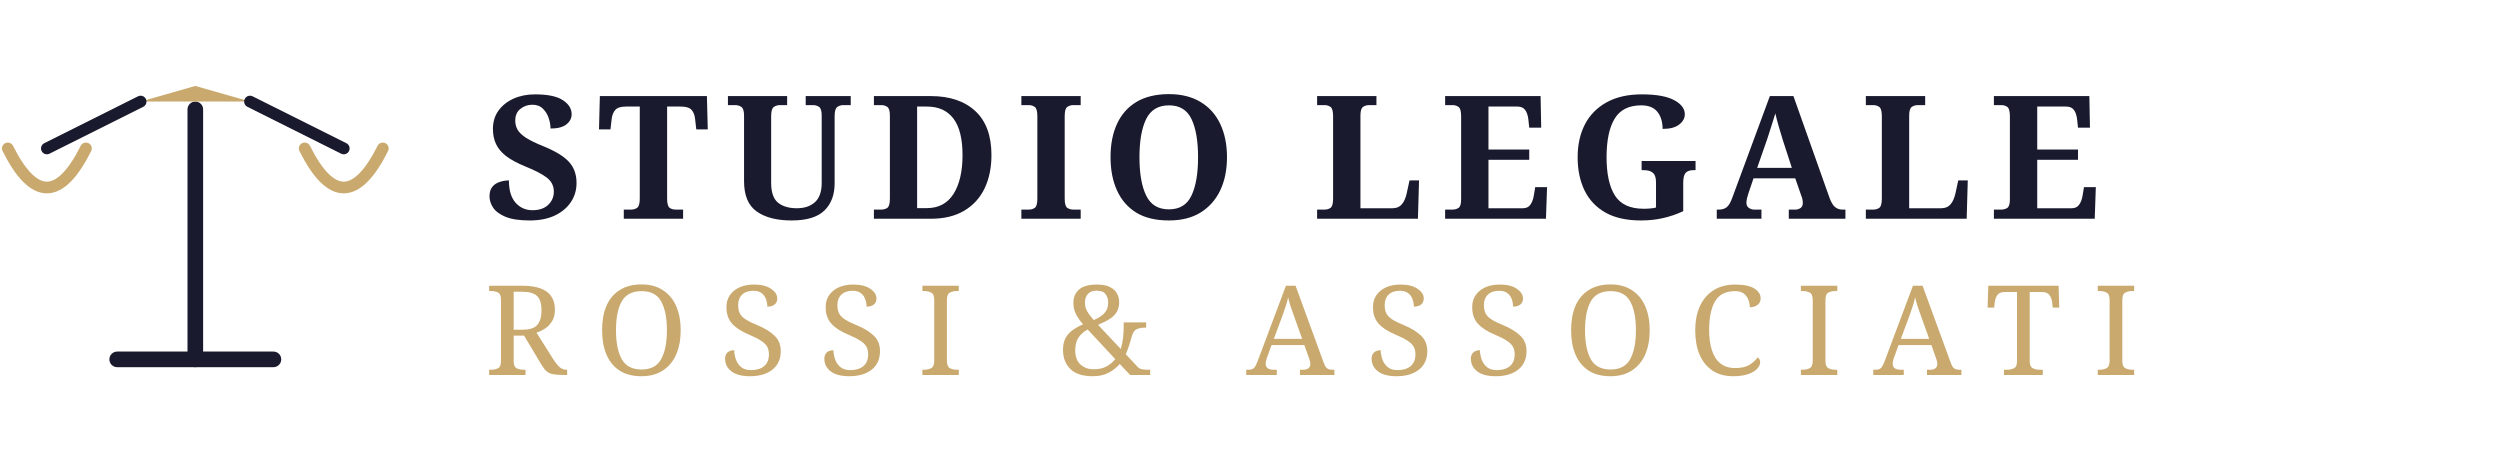
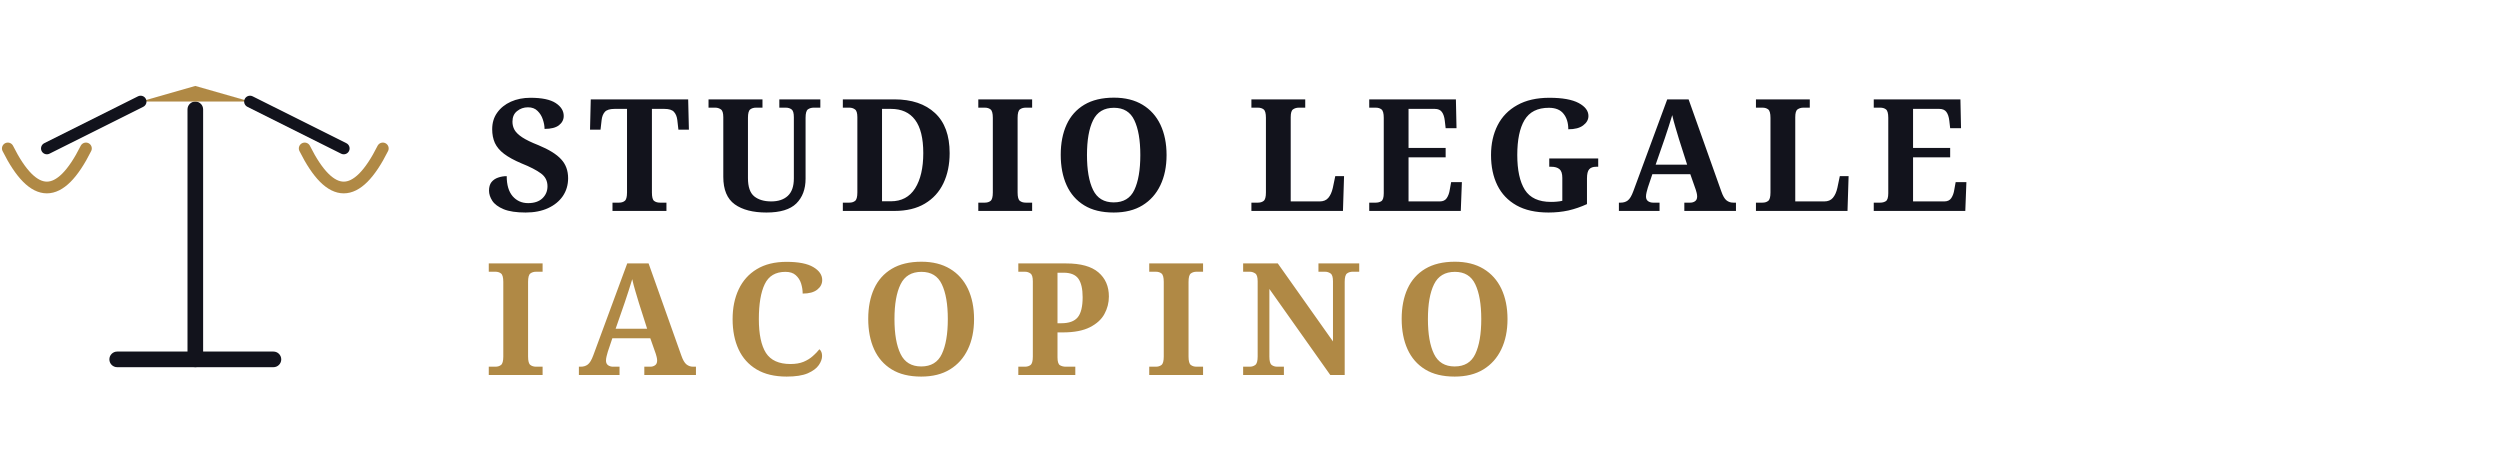
<svg xmlns="http://www.w3.org/2000/svg" viewBox="0 0 320 60" fill="none">
  <g transform="translate(0, 5)">
-     <rect x="24" y="8" width="2" height="34" rx="1" fill="#1a1a2e" />
-     <rect x="14" y="40" width="22" height="2" rx="1" fill="#1a1a2e" />
-     <polygon points="25,6 18,8 32,8" fill="#c9a96e" />
-     <line x1="18" y1="8" x2="6" y2="14" stroke="#1a1a2e" stroke-width="1.5" stroke-linecap="round" />
-     <line x1="32" y1="8" x2="44" y2="14" stroke="#1a1a2e" stroke-width="1.5" stroke-linecap="round" />
-     <path d="M1 14 Q6 24 11 14" stroke="#c9a96e" stroke-width="1.5" fill="none" stroke-linecap="round" />
-     <path d="M39 14 Q44 24 49 14" stroke="#c9a96e" stroke-width="1.5" fill="none" stroke-linecap="round" />
+     <rect x="24" y="8" width="2" height="34" rx="1" fill="#12131c" />
+     <rect x="14" y="40" width="22" height="2" rx="1" fill="#12131c" />
+     <polygon points="25,6 18,8 32,8" fill="#b08945" />
+     <line x1="18" y1="8" x2="6" y2="14" stroke="#12131c" stroke-width="1.5" stroke-linecap="round" />
+     <line x1="32" y1="8" x2="44" y2="14" stroke="#12131c" stroke-width="1.5" stroke-linecap="round" />
+     <path d="M1 14 Q6 24 11 14" stroke="#b08945" stroke-width="1.5" fill="none" stroke-linecap="round" />
+     <path d="M39 14 Q44 24 49 14" stroke="#b08945" stroke-width="1.5" fill="none" stroke-linecap="round" />
  </g>
-   <text x="62" y="28" font-family="'Cormorant Garamond', Georgia, serif" font-size="22" font-weight="600" fill="#1a1a2e" letter-spacing="2">STUDIO LEGALE</text>
-   <text x="62" y="48" font-family="'Cormorant Garamond', Georgia, serif" font-size="16" font-weight="400" fill="#c9a96e" letter-spacing="4">ROSSI &amp; ASSOCIATI</text>
+   <text x="62" y="27" font-family="'Cormorant Garamond', Georgia, serif" font-size="20" font-weight="600" fill="#12131c" letter-spacing="2">STUDIO LEGALE</text>
+   <text x="62" y="48" font-family="'Cormorant Garamond', Georgia, serif" font-size="20" font-weight="600" fill="#b08945" letter-spacing="4">IACOPINO</text>
</svg>
